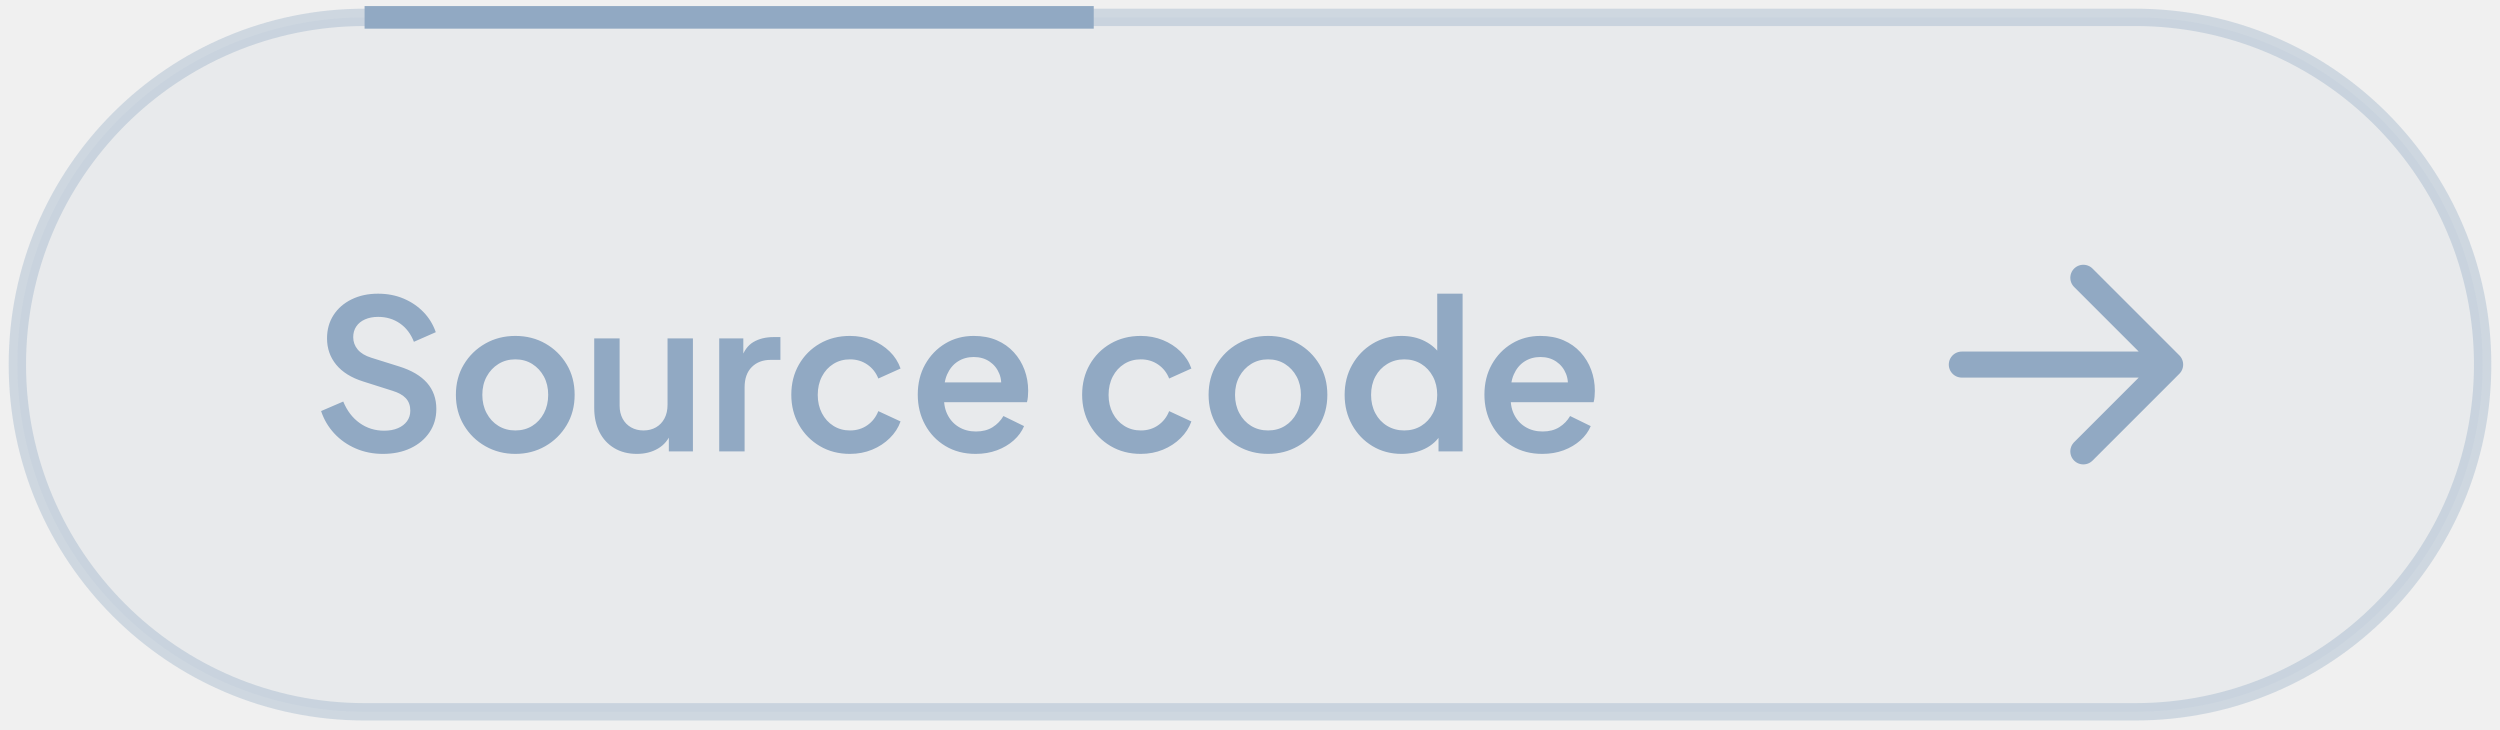
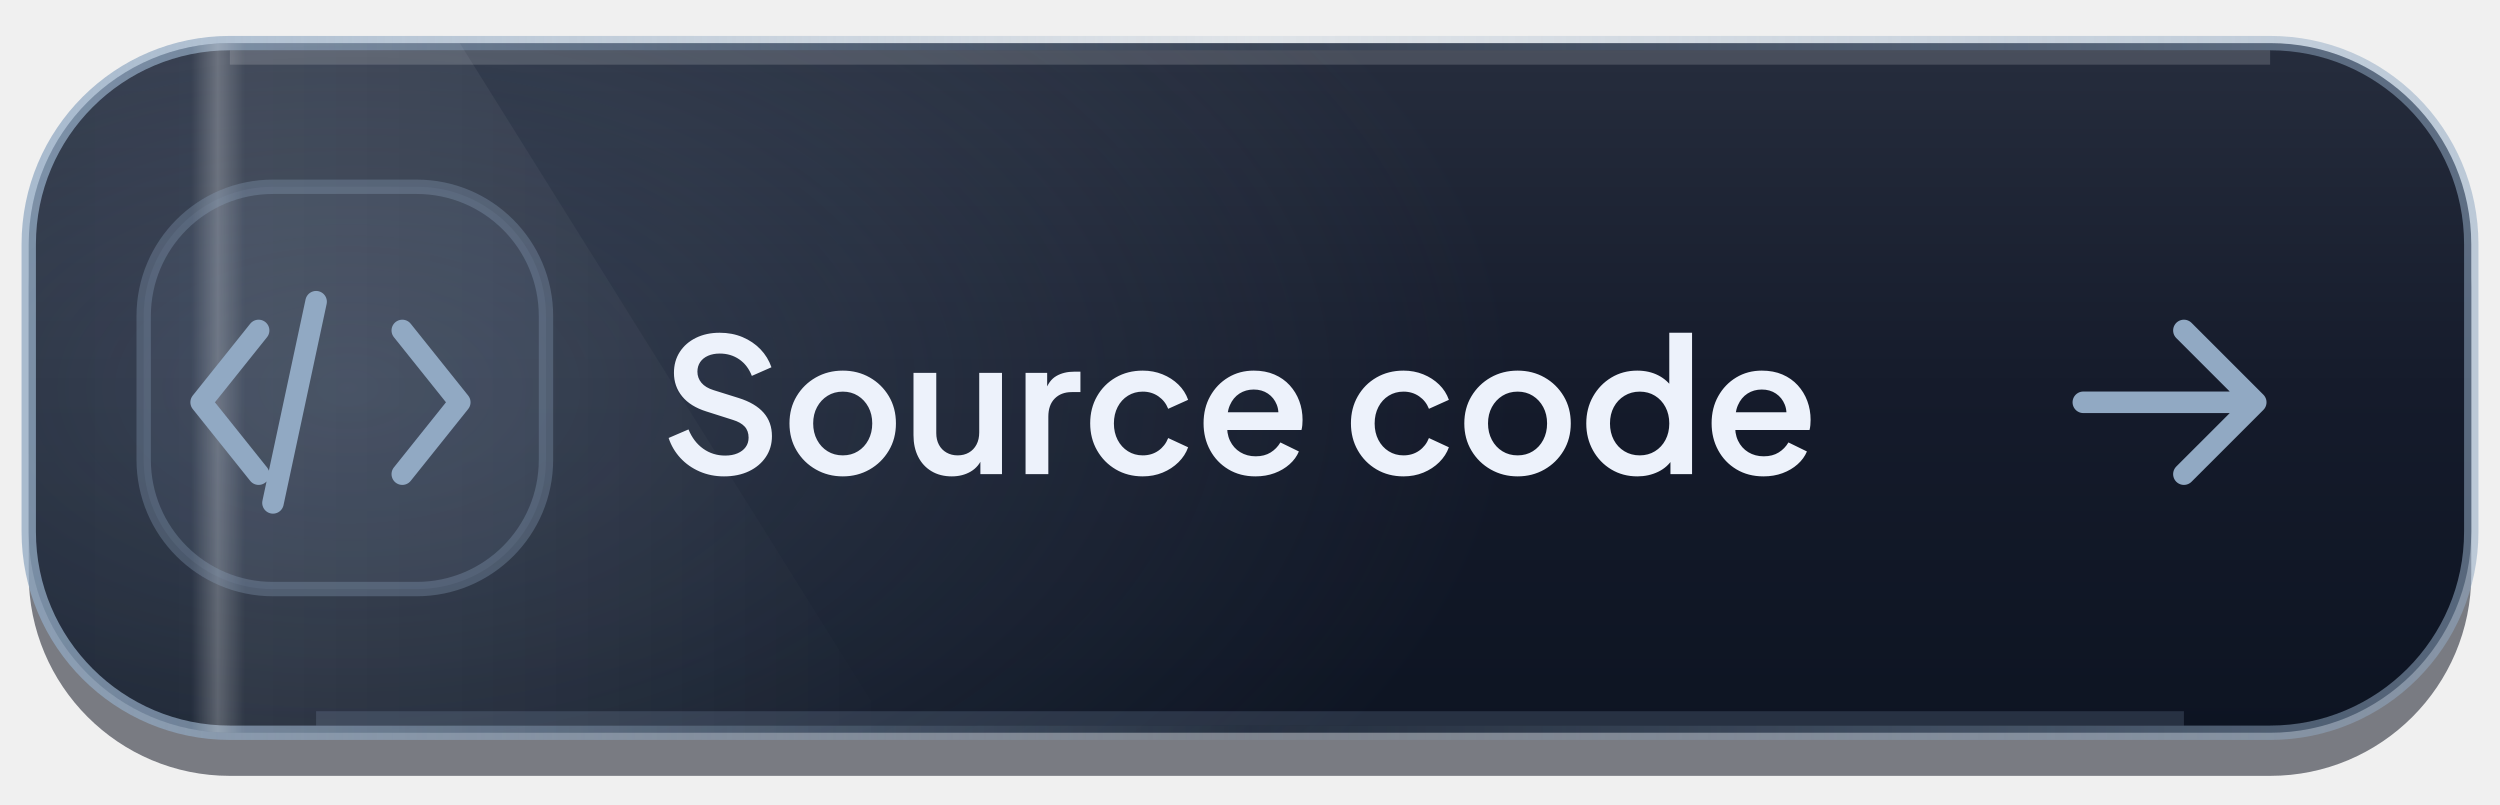
- <svg xmlns="http://www.w3.org/2000/svg" width="144" height="42" viewBox="0 0 144 42" role="img">
-   <style>@keyframes flow{to{stroke-dashoffset:-400}}@keyframes arrow{0%,60%,100%{transform:translateX(0)}75%{transform:translateX(3px)}}.edge{animation:flow 10s linear infinite}.arrow{animation:arrow 5s ease-in-out infinite}@media(prefers-reduced-motion:reduce){*{animation:none!important}}</style>
-   <rect x="1" y="1" width="142" height="40" rx="20" fill="#91A9C3" fill-opacity=".08" stroke="#91A9C3" stroke-opacity=".35" />
-   <rect class="edge" x="1" y="1" width="142" height="40" rx="20" fill="none" stroke="#91A9C3" stroke-width="1.3" stroke-dasharray="42 358" />
-   <g fill="#91A9C3" aria-label="Source code">
-     <path d="M22.053 26.144Q21.209 26.144 20.486 25.831Q19.764 25.518 19.25 24.961Q18.736 24.404 18.495 23.677L19.771 23.128Q20.099 23.927 20.717 24.367Q21.336 24.808 22.128 24.808Q22.584 24.808 22.921 24.663Q23.258 24.518 23.445 24.261Q23.633 24.003 23.633 23.657Q23.633 23.215 23.378 22.941Q23.123 22.667 22.616 22.512L20.918 21.973Q19.895 21.651 19.366 21.007Q18.837 20.363 18.837 19.49Q18.837 18.73 19.211 18.15Q19.585 17.57 20.252 17.243Q20.918 16.916 21.776 16.916Q22.579 16.916 23.248 17.199Q23.916 17.482 24.394 17.977Q24.872 18.471 25.101 19.134L23.841 19.688Q23.575 19.001 23.033 18.627Q22.491 18.252 21.78 18.252Q21.354 18.252 21.028 18.395Q20.701 18.538 20.523 18.802Q20.345 19.067 20.345 19.418Q20.345 19.82 20.602 20.13Q20.861 20.441 21.386 20.605L22.989 21.107Q24.06 21.441 24.596 22.052Q25.133 22.663 25.133 23.558Q25.133 24.316 24.74 24.899Q24.348 25.483 23.657 25.813Q22.965 26.144 22.053 26.144ZM29.685 26.144Q28.735 26.144 27.958 25.702Q27.18 25.261 26.72 24.491Q26.259 23.721 26.259 22.742Q26.259 21.759 26.717 20.996Q27.175 20.233 27.951 19.791Q28.726 19.349 29.685 19.349Q30.643 19.349 31.415 19.788Q32.187 20.228 32.643 20.992Q33.099 21.755 33.099 22.742Q33.099 23.726 32.636 24.495Q32.173 25.265 31.402 25.704Q30.63 26.144 29.685 26.144ZM29.685 24.794Q30.235 24.794 30.66 24.53Q31.084 24.266 31.331 23.799Q31.576 23.333 31.576 22.742Q31.576 22.151 31.331 21.693Q31.084 21.235 30.66 20.967Q30.235 20.699 29.685 20.699Q29.134 20.699 28.706 20.967Q28.278 21.235 28.03 21.693Q27.782 22.151 27.782 22.742Q27.782 23.333 28.03 23.799Q28.278 24.266 28.706 24.53Q29.134 24.794 29.685 24.794ZM36.684 26.144Q35.937 26.144 35.381 25.811Q34.825 25.478 34.526 24.882Q34.227 24.285 34.227 23.497V19.493H35.69V23.366Q35.69 23.792 35.862 24.114Q36.035 24.437 36.349 24.616Q36.663 24.794 37.065 24.794Q37.474 24.794 37.787 24.613Q38.1 24.433 38.275 24.101Q38.45 23.77 38.45 23.321V19.493H39.912V26.0H38.525V24.722L38.661 24.92Q38.433 25.521 37.907 25.833Q37.382 26.144 36.684 26.144ZM41.427 26.0V19.493H42.815V20.872L42.694 20.671Q42.915 19.982 43.4 19.699Q43.884 19.416 44.559 19.416H44.952V20.729H44.388Q43.715 20.729 43.302 21.142Q42.889 21.556 42.889 22.31V26.0ZM48.956 26.144Q47.985 26.144 47.224 25.696Q46.463 25.248 46.021 24.475Q45.579 23.702 45.579 22.735Q45.579 21.767 46.017 21Q46.455 20.233 47.22 19.791Q47.985 19.349 48.956 19.349Q49.638 19.349 50.226 19.587Q50.814 19.826 51.245 20.245Q51.675 20.663 51.872 21.226L50.591 21.803Q50.396 21.302 49.96 21Q49.524 20.699 48.956 20.699Q48.425 20.699 48.005 20.961Q47.585 21.223 47.343 21.687Q47.102 22.151 47.102 22.747Q47.102 23.337 47.343 23.802Q47.585 24.266 48.005 24.53Q48.425 24.794 48.956 24.794Q49.532 24.794 49.961 24.492Q50.391 24.191 50.591 23.681L51.872 24.275Q51.683 24.811 51.252 25.235Q50.822 25.66 50.234 25.902Q49.646 26.144 48.956 26.144ZM56.198 26.144Q55.208 26.144 54.455 25.691Q53.703 25.238 53.283 24.462Q52.863 23.687 52.863 22.73Q52.863 21.75 53.29 20.989Q53.717 20.228 54.445 19.788Q55.173 19.349 56.087 19.349Q56.835 19.349 57.415 19.599Q57.995 19.85 58.397 20.292Q58.8 20.733 59.011 21.302Q59.223 21.87 59.223 22.514Q59.223 22.679 59.207 22.852Q59.192 23.024 59.153 23.165H54.047V22.025H58.322L57.627 22.55Q57.742 21.98 57.563 21.533Q57.384 21.086 56.998 20.825Q56.611 20.564 56.087 20.564Q55.569 20.564 55.168 20.823Q54.767 21.083 54.553 21.57Q54.341 22.056 54.386 22.742Q54.333 23.375 54.56 23.851Q54.788 24.328 55.22 24.591Q55.653 24.854 56.213 24.854Q56.778 24.854 57.172 24.608Q57.566 24.362 57.798 23.963L58.986 24.544Q58.794 25.006 58.387 25.368Q57.98 25.73 57.422 25.937Q56.865 26.144 56.198 26.144ZM65.708 26.144Q64.737 26.144 63.976 25.696Q63.215 25.248 62.773 24.475Q62.331 23.702 62.331 22.735Q62.331 21.767 62.769 21Q63.207 20.233 63.972 19.791Q64.737 19.349 65.708 19.349Q66.39 19.349 66.978 19.587Q67.566 19.826 67.996 20.245Q68.427 20.663 68.624 21.226L67.343 21.803Q67.148 21.302 66.712 21Q66.276 20.699 65.708 20.699Q65.177 20.699 64.757 20.961Q64.337 21.223 64.095 21.687Q63.854 22.151 63.854 22.747Q63.854 23.337 64.095 23.802Q64.337 24.266 64.757 24.53Q65.177 24.794 65.708 24.794Q66.284 24.794 66.713 24.492Q67.143 24.191 67.343 23.681L68.624 24.275Q68.434 24.811 68.004 25.235Q67.574 25.66 66.986 25.902Q66.398 26.144 65.708 26.144ZM73.041 26.144Q72.092 26.144 71.314 25.702Q70.536 25.261 70.076 24.491Q69.615 23.721 69.615 22.742Q69.615 21.759 70.073 20.996Q70.532 20.233 71.307 19.791Q72.083 19.349 73.041 19.349Q74 19.349 74.771 19.788Q75.543 20.228 75.999 20.992Q76.455 21.755 76.455 22.742Q76.455 23.726 75.992 24.495Q75.529 25.265 74.758 25.704Q73.986 26.144 73.041 26.144ZM73.041 24.794Q73.592 24.794 74.016 24.53Q74.441 24.266 74.686 23.799Q74.933 23.333 74.933 22.742Q74.933 22.151 74.686 21.693Q74.441 21.235 74.016 20.967Q73.592 20.699 73.041 20.699Q72.491 20.699 72.062 20.967Q71.634 21.235 71.386 21.693Q71.138 22.151 71.138 22.742Q71.138 23.333 71.386 23.799Q71.634 24.266 72.062 24.53Q72.491 24.794 73.041 24.794ZM80.731 26.144Q79.794 26.144 79.052 25.695Q78.309 25.245 77.88 24.472Q77.451 23.699 77.451 22.747Q77.451 21.782 77.884 21.015Q78.317 20.247 79.057 19.798Q79.797 19.349 80.724 19.349Q81.484 19.349 82.076 19.653Q82.668 19.956 83.01 20.494L82.784 20.813V16.916H84.246V26.0H82.859V24.71L83.017 24.992Q82.681 25.553 82.072 25.849Q81.462 26.144 80.731 26.144ZM80.885 24.794Q81.435 24.794 81.863 24.53Q82.291 24.266 82.537 23.802Q82.784 23.337 82.784 22.747Q82.784 22.155 82.537 21.691Q82.291 21.227 81.863 20.963Q81.435 20.699 80.885 20.699Q80.339 20.699 79.901 20.967Q79.464 21.235 79.219 21.693Q78.974 22.151 78.974 22.747Q78.974 23.337 79.219 23.802Q79.464 24.266 79.899 24.53Q80.334 24.794 80.885 24.794ZM88.838 26.144Q87.848 26.144 87.095 25.691Q86.343 25.238 85.923 24.462Q85.503 23.687 85.503 22.73Q85.503 21.75 85.93 20.989Q86.357 20.228 87.085 19.788Q87.813 19.349 88.727 19.349Q89.475 19.349 90.055 19.599Q90.635 19.85 91.037 20.292Q91.44 20.733 91.652 21.302Q91.863 21.87 91.863 22.514Q91.863 22.679 91.847 22.852Q91.832 23.024 91.793 23.165H86.687V22.025H90.962L90.267 22.55Q90.383 21.98 90.203 21.533Q90.024 21.086 89.638 20.825Q89.252 20.564 88.727 20.564Q88.209 20.564 87.808 20.823Q87.407 21.083 87.194 21.57Q86.981 22.056 87.026 22.742Q86.973 23.375 87.2 23.851Q87.428 24.328 87.86 24.591Q88.293 24.854 88.853 24.854Q89.418 24.854 89.812 24.608Q90.206 24.362 90.438 23.963L91.626 24.544Q91.434 25.006 91.027 25.368Q90.62 25.73 90.062 25.937Q89.505 26.144 88.838 26.144Z" />
+ <svg xmlns="http://www.w3.org/2000/svg" width="174" height="56" viewBox="0 0 174 56" role="img">
+   <defs>
+     <linearGradient id="surface" x1="0" y1="0" x2="0" y2="1">
+       <stop stop-color="#262D3D" />
+       <stop offset=".5" stop-color="#151B2B" />
+       <stop offset="1" stop-color="#0D1422" />
+     </linearGradient>
+     <linearGradient id="edge">
+       <stop stop-color="#91A9C3" stop-opacity=".75" />
+       <stop offset=".5" stop-color="#91A9C3" stop-opacity=".18" />
+       <stop offset="1" stop-color="#91A9C3" stop-opacity=".55" />
+     </linearGradient>
+     <radialGradient id="light">
+       <stop stop-color="#91A9C3" stop-opacity=".24" />
+       <stop offset="1" stop-color="#91A9C3" stop-opacity="0" />
+     </radialGradient>
+     <linearGradient id="sweep">
+       <stop stop-color="white" stop-opacity="0" />
+       <stop offset=".48" stop-color="white" stop-opacity=".03" />
+       <stop offset=".5" stop-color="white" stop-opacity=".28" />
+       <stop offset=".52" stop-color="white" stop-opacity=".08" />
+       <stop offset="1" stop-color="white" stop-opacity="0" />
+     </linearGradient>
+     <clipPath id="clip">
+       <rect x="2" y="3" width="170" height="48" rx="14" />
+     </clipPath>
+   </defs>
+   <style>@keyframes sweep{0%,12%{transform:translateX(-100px)}65%,100%{transform:translateX(274px)}}@keyframes halo{0%,100%{opacity:.45}40%{opacity:1}}@keyframes arrow{0%,35%,100%{transform:translateX(0);opacity:.7}50%{transform:translateX(3px);opacity:1}}.sweep{animation:sweep 7.2s cubic-bezier(.22,.61,.36,1) infinite}.halo{animation:halo 7.2s ease-in-out infinite}.arrow{animation:arrow 7.2s ease-in-out infinite}@media(prefers-reduced-motion:reduce){*{animation:none!important}}</style>
+   <rect x="2" y="6" width="170" height="48" rx="14" fill="#020714" fill-opacity=".5" />
+   <rect x="2" y="3" width="170" height="48" rx="14" fill="url(#surface)" stroke="url(#edge)" />
+   <g clip-path="url(#clip)">
+     <ellipse class="halo" cx="24" cy="27" rx="82" ry="48" fill="url(#light)" />
+     <g class="sweep">
+       <path d="M-32 3h64l30 48H-2z" fill="url(#sweep)" />
+     </g>
+     <path d="M16 4H158" stroke="white" stroke-opacity=".16" />
+     <path d="M22 50H152" stroke="#91A9C3" stroke-opacity=".2" />
  </g>
-   <path class="arrow" d="M113 21h12m-5-5 5 5-5 5" fill="none" stroke="#91A9C3" stroke-width="1.5" stroke-linecap="round" stroke-linejoin="round" />
+   <rect x="10" y="13" width="28" height="28" rx="9" fill="#91A9C3" fill-opacity=".1" stroke="#91A9C3" stroke-opacity=".3" />
+   <path d="M18 23l-4 5 4 5m10-10 4 5-4 5m-6-12-3 14" fill="none" stroke="#91A9C3" stroke-width="1.5" stroke-linejoin="round" stroke-linecap="round" />
+   <g aria-label="Source code">
+     <path d="M50.391 33.156Q49.476 33.156 48.693 32.817Q47.911 32.478 47.354 31.875Q46.798 31.271 46.536 30.483L47.919 29.888Q48.273 30.754 48.944 31.231Q49.614 31.708 50.472 31.708Q50.966 31.708 51.331 31.551Q51.696 31.395 51.899 31.116Q52.102 30.837 52.102 30.462Q52.102 29.982 51.826 29.686Q51.549 29.389 51 29.222L49.161 28.637Q48.052 28.289 47.48 27.591Q46.907 26.893 46.907 25.948Q46.907 25.124 47.312 24.496Q47.718 23.867 48.439 23.513Q49.161 23.159 50.09 23.159Q50.961 23.159 51.685 23.465Q52.409 23.772 52.927 24.308Q53.444 24.844 53.693 25.562L52.328 26.162Q52.04 25.418 51.453 25.012Q50.865 24.607 50.095 24.607Q49.633 24.607 49.28 24.761Q48.927 24.916 48.733 25.202Q48.54 25.489 48.54 25.87Q48.54 26.305 48.819 26.641Q49.099 26.978 49.668 27.155L51.405 27.699Q52.565 28.062 53.146 28.723Q53.727 29.384 53.727 30.355Q53.727 31.175 53.302 31.807Q52.877 32.439 52.128 32.798Q51.379 33.156 50.391 33.156ZM58.659 33.156Q57.63 33.156 56.788 32.677Q55.945 32.199 55.446 31.365Q54.947 30.532 54.947 29.471Q54.947 28.406 55.444 27.579Q55.94 26.752 56.78 26.273Q57.62 25.795 58.659 25.795Q59.697 25.795 60.533 26.271Q61.369 26.747 61.863 27.574Q62.357 28.401 62.357 29.471Q62.357 30.537 61.856 31.37Q61.355 32.204 60.519 32.68Q59.683 33.156 58.659 33.156ZM58.659 31.694Q59.255 31.694 59.715 31.407Q60.175 31.122 60.441 30.616Q60.708 30.111 60.708 29.471Q60.708 28.83 60.441 28.334Q60.175 27.837 59.715 27.547Q59.255 27.257 58.659 27.257Q58.062 27.257 57.598 27.547Q57.135 27.837 56.866 28.334Q56.597 28.83 56.597 29.471Q56.597 30.111 56.866 30.616Q57.135 31.122 57.598 31.407Q58.062 31.694 58.659 31.694ZM66.241 33.156Q65.432 33.156 64.83 32.795Q64.228 32.434 63.903 31.789Q63.579 31.143 63.579 30.288V25.951H65.164V30.146Q65.164 30.608 65.35 30.957Q65.537 31.307 65.878 31.5Q66.218 31.694 66.654 31.694Q67.097 31.694 67.436 31.498Q67.775 31.302 67.964 30.943Q68.154 30.584 68.154 30.098V25.951H69.738V33.0H68.235V31.616L68.383 31.83Q68.136 32.482 67.566 32.819Q66.997 33.156 66.241 33.156ZM71.379 33.0V25.951H72.882V27.444L72.752 27.226Q72.991 26.48 73.516 26.174Q74.041 25.868 74.772 25.868H75.198V27.29H74.587Q73.857 27.29 73.411 27.737Q72.964 28.185 72.964 29.003V33.0ZM79.535 33.156Q78.484 33.156 77.659 32.671Q76.834 32.186 76.356 31.348Q75.877 30.511 75.877 29.462Q75.877 28.414 76.352 27.583Q76.826 26.752 77.655 26.273Q78.484 25.795 79.535 25.795Q80.275 25.795 80.912 26.053Q81.549 26.312 82.015 26.765Q82.481 27.218 82.694 27.828L81.306 28.453Q81.095 27.91 80.623 27.584Q80.151 27.257 79.535 27.257Q78.96 27.257 78.505 27.541Q78.05 27.824 77.788 28.327Q77.527 28.83 77.527 29.475Q77.527 30.116 77.788 30.619Q78.05 31.122 78.505 31.407Q78.96 31.694 79.535 31.694Q80.159 31.694 80.625 31.367Q81.09 31.04 81.306 30.488L82.694 31.131Q82.489 31.711 82.023 32.171Q81.557 32.631 80.92 32.894Q80.283 33.156 79.535 33.156ZM87.381 33.156Q86.308 33.156 85.493 32.665Q84.678 32.175 84.223 31.334Q83.768 30.494 83.768 29.457Q83.768 28.396 84.231 27.572Q84.693 26.747 85.482 26.271Q86.271 25.795 87.26 25.795Q88.071 25.795 88.699 26.066Q89.327 26.337 89.764 26.816Q90.2 27.295 90.429 27.91Q90.658 28.526 90.658 29.224Q90.658 29.402 90.641 29.589Q90.624 29.776 90.582 29.929H85.05V28.694H89.682L88.929 29.262Q89.054 28.645 88.86 28.161Q88.666 27.677 88.248 27.394Q87.829 27.111 87.26 27.111Q86.7 27.111 86.265 27.392Q85.83 27.673 85.6 28.201Q85.369 28.728 85.418 29.471Q85.361 30.156 85.607 30.672Q85.853 31.188 86.322 31.473Q86.791 31.759 87.397 31.759Q88.01 31.759 88.436 31.492Q88.863 31.226 89.115 30.793L90.402 31.422Q90.194 31.923 89.752 32.315Q89.311 32.708 88.707 32.932Q88.104 33.156 87.381 33.156ZM97.683 33.156Q96.632 33.156 95.807 32.671Q94.982 32.186 94.504 31.348Q94.025 30.511 94.025 29.462Q94.025 28.414 94.5 27.583Q94.974 26.752 95.803 26.273Q96.632 25.795 97.683 25.795Q98.422 25.795 99.059 26.053Q99.697 26.312 100.163 26.765Q100.629 27.218 100.842 27.828L99.454 28.453Q99.243 27.91 98.771 27.584Q98.299 27.257 97.683 27.257Q97.108 27.257 96.653 27.541Q96.198 27.824 95.936 28.327Q95.675 28.83 95.675 29.475Q95.675 30.116 95.936 30.619Q96.198 31.122 96.653 31.407Q97.108 31.694 97.683 31.694Q98.307 31.694 98.773 31.367Q99.238 31.04 99.454 30.488L100.842 31.131Q100.637 31.711 100.171 32.171Q99.705 32.631 99.068 32.894Q98.431 33.156 97.683 33.156ZM105.628 33.156Q104.599 33.156 103.757 32.677Q102.914 32.199 102.415 31.365Q101.916 30.532 101.916 29.471Q101.916 28.406 102.413 27.579Q102.909 26.752 103.749 26.273Q104.589 25.795 105.628 25.795Q106.666 25.795 107.502 26.271Q108.338 26.747 108.832 27.574Q109.326 28.401 109.326 29.471Q109.326 30.537 108.825 31.37Q108.324 32.204 107.488 32.68Q106.652 33.156 105.628 33.156ZM105.628 31.694Q106.224 31.694 106.684 31.407Q107.144 31.122 107.41 30.616Q107.677 30.111 107.677 29.471Q107.677 28.83 107.41 28.334Q107.144 27.837 106.684 27.547Q106.224 27.257 105.628 27.257Q105.031 27.257 104.567 27.547Q104.104 27.837 103.835 28.334Q103.566 28.83 103.566 29.471Q103.566 30.111 103.835 30.616Q104.104 31.122 104.567 31.407Q105.031 31.694 105.628 31.694ZM113.959 33.156Q112.944 33.156 112.139 32.669Q111.335 32.183 110.87 31.345Q110.405 30.507 110.405 29.475Q110.405 28.431 110.874 27.599Q111.343 26.768 112.145 26.281Q112.947 25.795 113.951 25.795Q114.775 25.795 115.416 26.124Q116.057 26.453 116.428 27.035L116.182 27.381V23.159H117.767V33.0H116.263V31.602L116.436 31.908Q116.072 32.516 115.411 32.836Q114.751 33.156 113.959 33.156ZM114.125 31.694Q114.721 31.694 115.185 31.407Q115.649 31.122 115.916 30.619Q116.182 30.116 116.182 29.475Q116.182 28.835 115.916 28.332Q115.649 27.829 115.185 27.543Q114.721 27.257 114.125 27.257Q113.533 27.257 113.06 27.547Q112.586 27.837 112.32 28.334Q112.055 28.83 112.055 29.475Q112.055 30.116 112.32 30.619Q112.586 31.122 113.057 31.407Q113.529 31.694 114.125 31.694ZM122.741 33.156Q121.668 33.156 120.853 32.665Q120.038 32.175 119.583 31.334Q119.128 30.494 119.128 29.457Q119.128 28.396 119.591 27.572Q120.053 26.747 120.842 26.271Q121.631 25.795 122.62 25.795Q123.431 25.795 124.059 26.066Q124.687 26.337 125.124 26.816Q125.56 27.295 125.789 27.91Q126.018 28.526 126.018 29.224Q126.018 29.402 126.001 29.589Q125.984 29.776 125.942 29.929H120.41V28.694H125.042L124.289 29.262Q124.414 28.645 124.22 28.161Q124.026 27.677 123.608 27.394Q123.189 27.111 122.62 27.111Q122.06 27.111 121.625 27.392Q121.19 27.673 120.96 28.201Q120.729 28.728 120.778 29.471Q120.721 30.156 120.967 30.672Q121.213 31.188 121.682 31.473Q122.151 31.759 122.757 31.759Q123.37 31.759 123.796 31.492Q124.223 31.226 124.475 30.793L125.762 31.422Q125.554 31.923 125.112 32.315Q124.671 32.708 124.067 32.932Q123.464 33.156 122.741 33.156Z" fill="#EDF2FB" />
+   </g>
+   <path class="arrow" d="M145 28h12m-5-5 5 5-5 5" fill="none" stroke="#91A9C3" stroke-width="1.5" stroke-linecap="round" stroke-linejoin="round" />
</svg>
